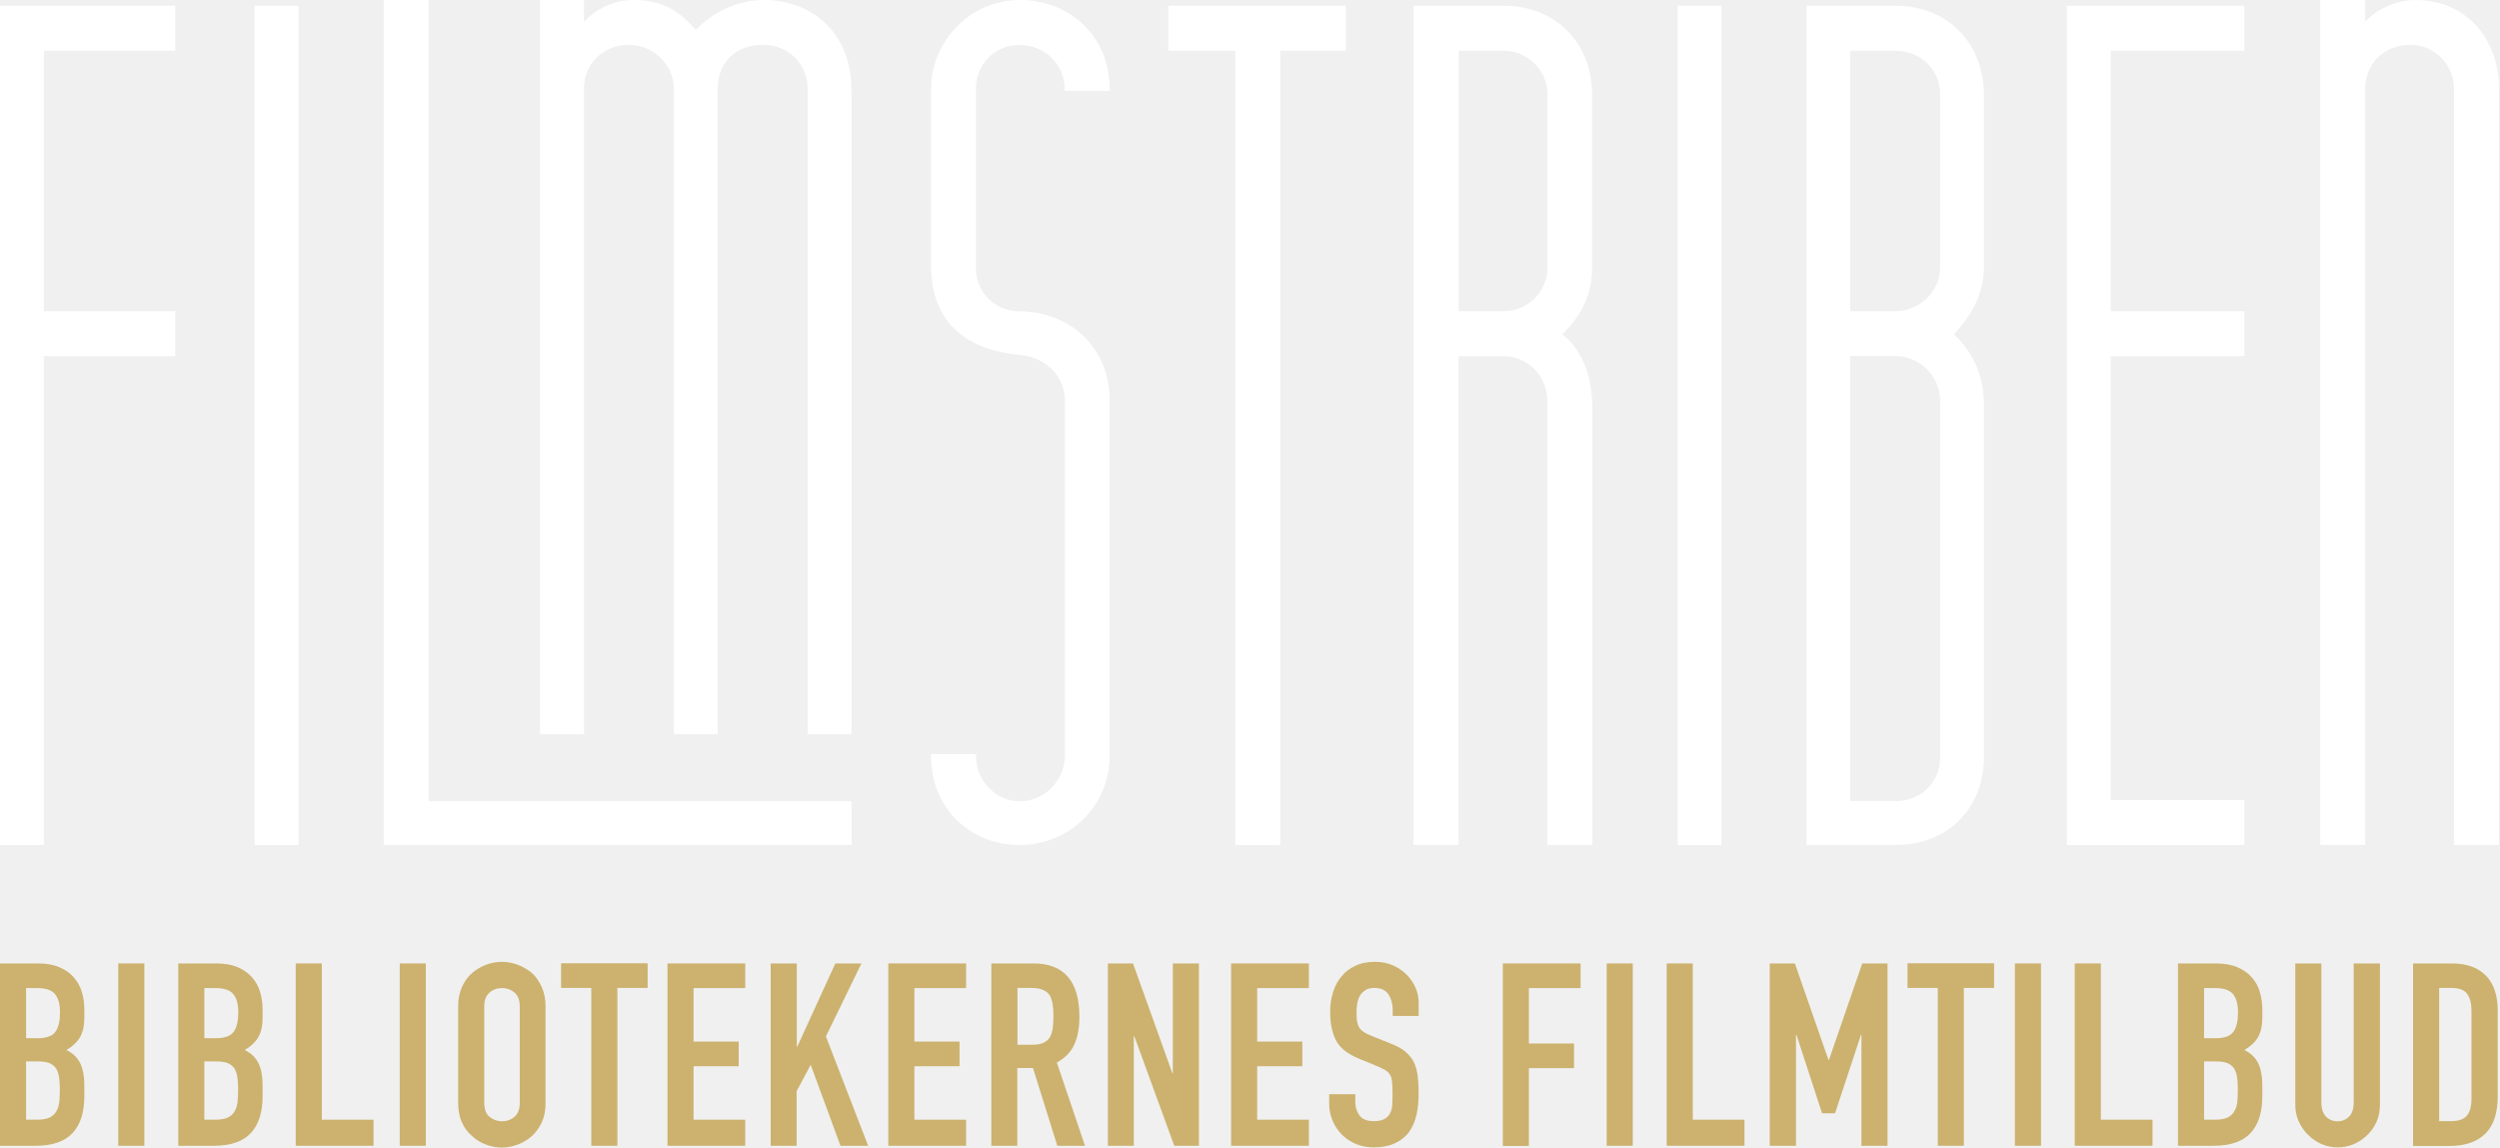
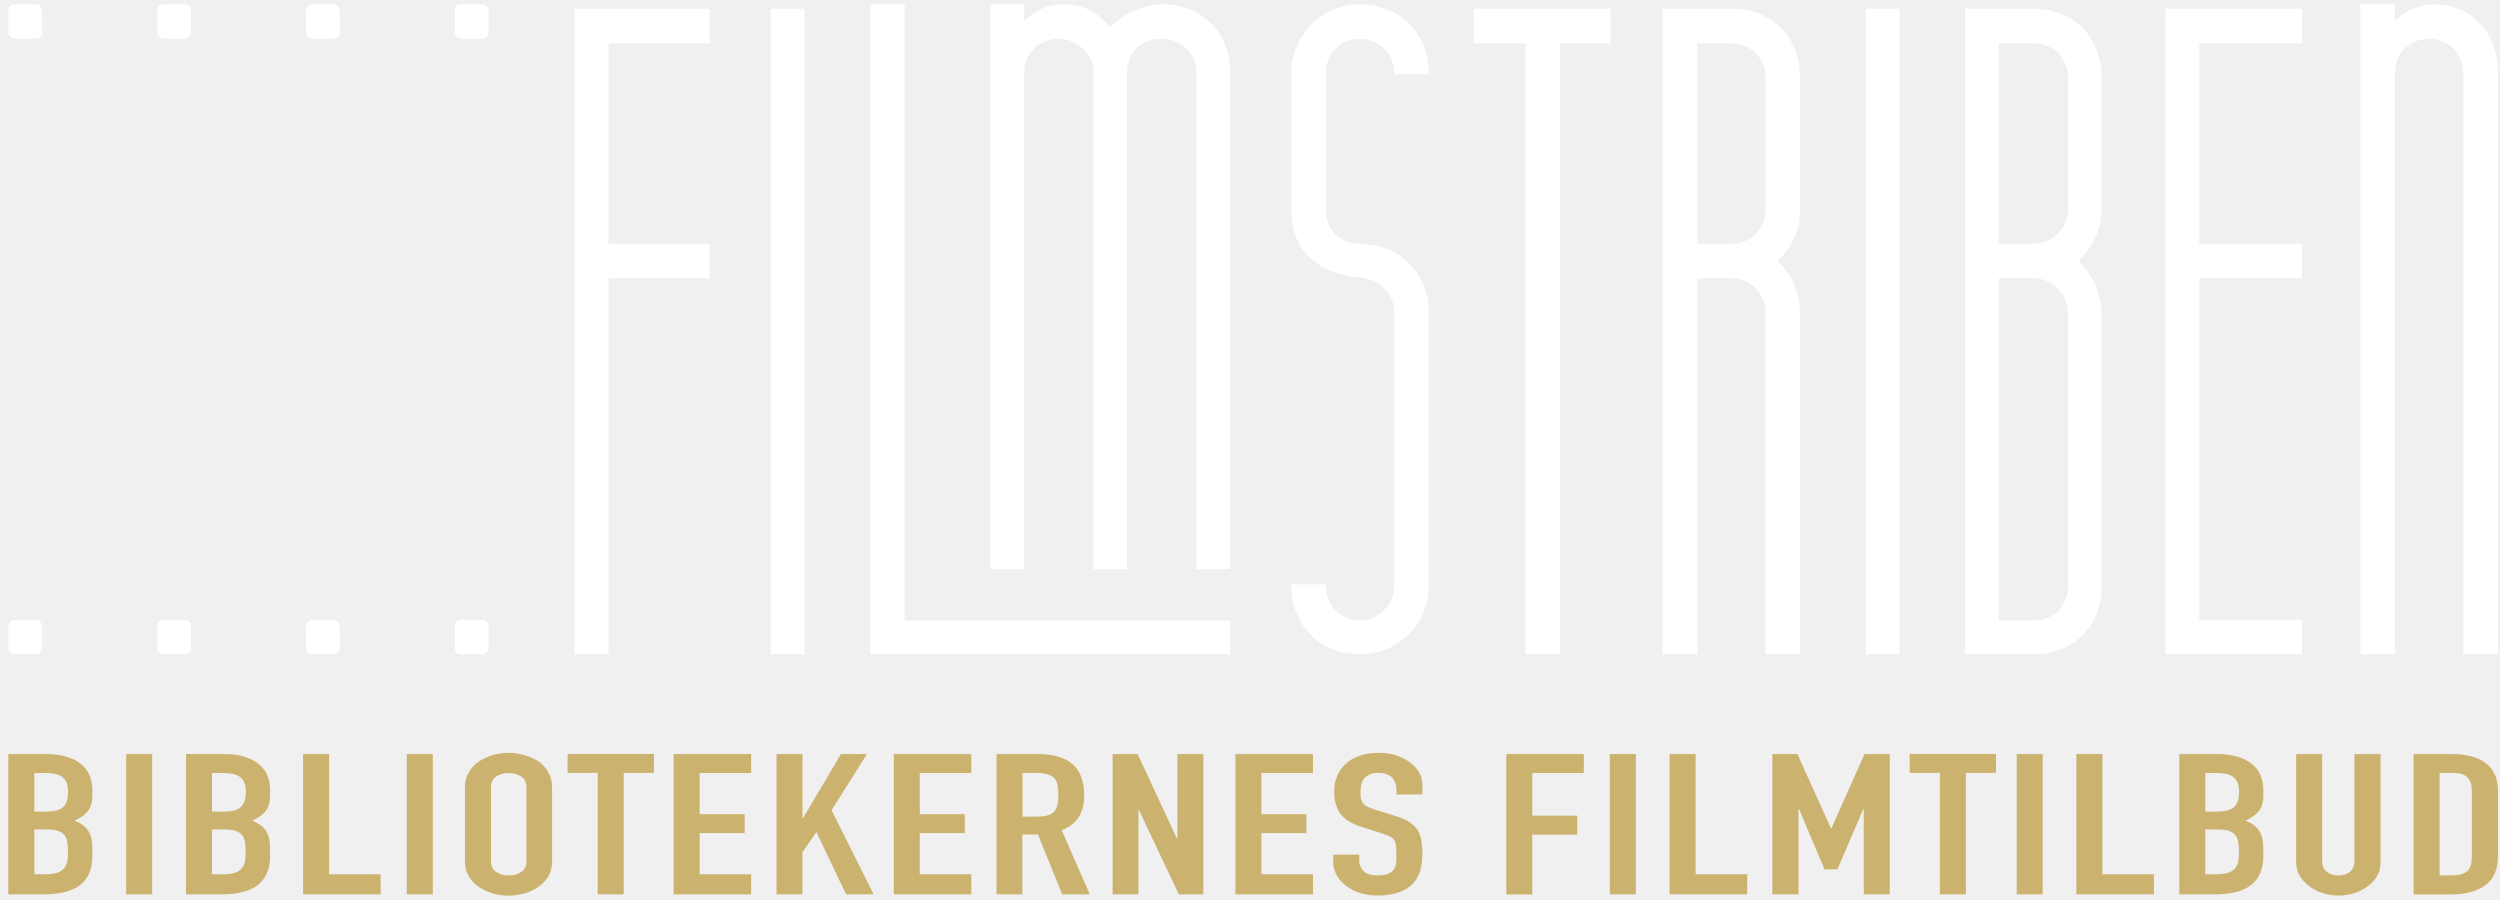
- <svg xmlns="http://www.w3.org/2000/svg" id="Layer_1" viewBox="0 0 156.16 71.67">
+ <svg xmlns="http://www.w3.org/2000/svg" width="203" height="73" viewBox="0 0 203 73" fill="none">
+   <g clip-path="url(#clip0_2105_20145)">
+     <path d="M3.415 2.64C3.415 2.916 3.191 3.14 2.915 3.14H1.175C0.899 3.14 0.675 2.916 0.675 2.64V0.85C0.675 0.574 0.899 0.35 1.175 0.35H2.915C3.191 0.35 3.415 0.574 3.415 0.85V2.64Z" fill="white" />
+     <path d="M15.502 2.64C15.502 2.916 15.278 3.14 15.002 3.14H13.262C12.986 3.14 12.762 2.916 12.762 2.64V0.85C12.762 0.574 12.986 0.35 13.262 0.35H15.002C15.278 0.35 15.502 0.574 15.502 0.85V2.64Z" fill="white" />
+     <path d="M27.589 2.64C27.589 2.916 27.365 3.14 27.089 3.14H25.349C25.073 3.14 24.849 2.916 24.849 2.64V0.85C24.849 0.574 25.073 0.35 25.349 0.35H27.089C27.365 0.35 27.589 0.574 27.589 0.85V2.64Z" fill="white" />
+     <path d="M39.675 2.64C39.675 2.916 39.451 3.14 39.175 3.14H37.435C37.159 3.14 36.935 2.916 36.935 2.64V0.85C36.935 0.574 37.159 0.35 37.435 0.35H39.175C39.451 0.35 39.675 0.574 39.675 0.85V2.64Z" fill="white" />
+     <path d="M3.415 52.63C3.415 52.907 3.191 53.13 2.915 53.13H1.175C0.899 53.13 0.675 52.907 0.675 52.63V50.84C0.675 50.564 0.899 50.34 1.175 50.34H2.915C3.191 50.34 3.415 50.564 3.415 50.84V52.63Z" fill="white" />
+     <path d="M15.502 52.63C15.502 52.907 15.278 53.13 15.002 53.13H13.262C12.986 53.13 12.762 52.907 12.762 52.63V50.84C12.762 50.564 12.986 50.34 13.262 50.34H15.002C15.278 50.34 15.502 50.564 15.502 50.84V52.63Z" fill="white" />
+     <path d="M27.589 52.63C27.589 52.907 27.365 53.13 27.089 53.13H25.349C25.073 53.13 24.849 52.907 24.849 52.63V50.84C24.849 50.564 25.073 50.34 25.349 50.34H27.089C27.365 50.34 27.589 50.564 27.589 50.84V52.63Z" fill="white" />
+     <path d="M39.675 52.63C39.675 52.907 39.451 53.13 39.175 53.13H37.435C37.159 53.13 36.935 52.907 36.935 52.63V50.84C36.935 50.564 37.159 50.34 37.435 50.34H39.175C39.451 50.34 39.675 50.564 39.675 50.84V52.63Z" fill="white" />
+     <path d="M57.625 19.79V22.6H49.415V53.13H46.675V0.71H57.625V3.52H49.415V19.79H57.625Z" fill="white" />
+     <path d="M65.325 53.13H62.585V0.71H65.325V53.13Z" fill="white" />
+     <path d="M99.885 50.39V53.13H70.655V0.35H73.465V50.39H99.895H99.885ZM99.885 5.89V46.21H97.145V5.89C97.145 4.38 95.995 3.15 94.335 3.15C92.675 3.15 91.525 4.23 91.525 5.89V46.21H88.785V5.89C88.785 4.38 87.485 3.15 85.975 3.15C84.465 3.15 83.165 4.23 83.165 5.89V46.21H80.425V0.35H83.165V1.72C83.955 0.86 85.105 0.35 86.265 0.35C88.205 0.35 89.215 1.14 90.155 2.22C91.165 1.14 92.745 0.35 94.405 0.35C97.505 0.35 99.875 2.51 99.875 5.89H99.885Z" fill="white" />
+     <path d="M113.205 6.04V5.9C113.205 4.39 111.985 3.16 110.395 3.16C108.805 3.16 107.655 4.38 107.655 5.9V17.06C107.655 18.57 108.805 19.8 110.395 19.8C113.495 19.8 116.015 22.03 116.015 25.34V47.59C116.015 50.69 113.495 53.13 110.395 53.13C107.295 53.13 104.855 50.83 104.855 47.59V47.45H107.665V47.59C107.665 49.1 108.885 50.4 110.405 50.4C111.925 50.4 113.215 49.1 113.215 47.59V25.34C113.215 23.83 111.995 22.68 110.475 22.53C107.165 22.24 104.855 20.59 104.855 16.91V5.89C104.855 2.94 107.305 0.35 110.395 0.35C113.485 0.35 116.015 2.58 116.015 5.89V6.03H113.205V6.04Z" fill="white" />
+     <path d="M130.776 3.52H126.676V53.13H123.866V3.52H119.686V0.71H130.776V3.52Z" fill="white" />
+     <path d="M146.175 25.41V53.13H143.365V25.41C143.365 23.83 142.145 22.6 140.625 22.6H137.815V53.13H135.005V0.71H140.625C143.935 0.71 146.165 3.09 146.165 6.25V17.05C146.165 18.63 145.585 20 144.295 21.23C145.515 22.17 146.095 23.75 146.165 25.41H146.175ZM140.635 19.79C142.145 19.79 143.375 18.57 143.375 17.05V6.26C143.375 4.75 142.155 3.52 140.635 3.52H137.825V19.79H140.635Z" fill="white" />
+     <path d="M154.245 53.13H151.505V0.71H154.245V53.13Z" fill="white" />
+     <path d="M159.565 0.71H165.105C168.485 0.71 170.645 3.16 170.645 6.25V17.05C170.645 18.49 170.065 19.86 168.775 21.23C169.925 22.31 170.575 23.68 170.645 25.41V47.66C170.645 50.76 168.485 53.13 165.105 53.13H159.565V0.71ZM165.105 19.79C166.615 19.79 167.915 18.57 167.915 17.05V6.26C167.915 4.75 166.765 3.52 165.105 3.52H162.295V19.79H165.105ZM165.105 50.39C166.765 50.39 167.915 49.17 167.915 47.65V25.4C167.915 23.82 166.615 22.59 165.105 22.59H162.295V50.38H165.105V50.39Z" fill="white" />
+     <path d="M186.925 19.79V22.6H178.575V50.32H186.925V53.13H175.835V0.71H186.925V3.52H178.575V19.79H186.925Z" fill="white" />
+     <path d="M202.835 5.89V53.13H200.025V5.89C200.025 4.38 198.805 3.15 197.285 3.15C195.625 3.15 194.475 4.37 194.475 5.89V53.13H191.665V0.35H194.475V1.72C195.125 0.93 196.495 0.35 197.575 0.35C200.885 0.35 202.835 2.87 202.835 5.89Z" fill="white" />
+     <path d="M0.675 72.621V61.23H3.758C4.431 61.23 5.014 61.31 5.494 61.471C5.973 61.63 6.361 61.84 6.659 62.111C6.957 62.38 7.177 62.681 7.307 63.031C7.436 63.38 7.501 63.74 7.501 64.111V64.531C7.501 64.841 7.475 65.1 7.41 65.311C7.346 65.52 7.255 65.71 7.126 65.871C6.892 66.171 6.53 66.421 6.051 66.641C6.543 66.82 6.918 67.091 7.151 67.441C7.385 67.79 7.501 68.27 7.501 68.88V69.52C7.501 70.52 7.19 71.29 6.556 71.82C5.921 72.35 4.924 72.621 3.538 72.621H0.675ZM2.787 62.761V65.9H3.745C4.444 65.9 4.924 65.76 5.17 65.49C5.416 65.221 5.532 64.82 5.532 64.3C5.532 63.781 5.403 63.401 5.131 63.151C4.859 62.891 4.38 62.77 3.667 62.77H2.799L2.787 62.761ZM2.787 67.341V70.99H3.693C4.121 70.99 4.457 70.941 4.703 70.85C4.95 70.751 5.131 70.621 5.247 70.451C5.377 70.281 5.442 70.081 5.481 69.841C5.507 69.611 5.519 69.35 5.519 69.07C5.519 68.79 5.494 68.531 5.455 68.32C5.416 68.111 5.325 67.93 5.209 67.781C5.066 67.63 4.885 67.52 4.652 67.451C4.419 67.38 4.108 67.35 3.719 67.35H2.787V67.341Z" fill="#CCB26F" />
+     <path d="M10.247 72.621V61.23H12.358V72.621H10.247Z" fill="#CCB26F" />
+     <path d="M15.104 72.621V61.23H18.187C18.86 61.23 19.443 61.31 19.922 61.471C20.402 61.63 20.79 61.84 21.088 62.111C21.386 62.38 21.606 62.681 21.736 63.031C21.865 63.38 21.93 63.74 21.93 64.111V64.531C21.93 64.841 21.904 65.1 21.84 65.311C21.775 65.52 21.684 65.71 21.555 65.871C21.321 66.171 20.959 66.421 20.48 66.641C20.972 66.82 21.347 67.091 21.58 67.441C21.814 67.79 21.93 68.27 21.93 68.88V69.52C21.93 70.52 21.619 71.29 20.985 71.82C20.35 72.35 19.353 72.621 17.967 72.621H15.091H15.104ZM17.215 62.761V65.9H18.174C18.873 65.9 19.353 65.76 19.599 65.49C19.845 65.221 19.961 64.82 19.961 64.3C19.961 63.781 19.832 63.401 19.56 63.151C19.288 62.891 18.809 62.77 18.096 62.77H17.228L17.215 62.761ZM17.215 67.341V70.99H18.122C18.55 70.99 18.886 70.941 19.132 70.85C19.378 70.751 19.56 70.621 19.676 70.451C19.806 70.281 19.871 70.081 19.91 69.841C19.936 69.611 19.948 69.35 19.948 69.07C19.948 68.79 19.922 68.531 19.884 68.32C19.845 68.111 19.754 67.93 19.638 67.781C19.495 67.63 19.314 67.52 19.081 67.451C18.848 67.38 18.537 67.35 18.148 67.35H17.215V67.341Z" fill="#CCB26F" />
+     <path d="M24.611 72.621V61.23H26.723V70.99H30.906V72.621H24.611Z" fill="#CCB26F" />
+     <path d="M33.03 72.621V61.23H35.142V72.621H33.03Z" fill="#CCB26F" />
+     <path d="M37.758 63.92C37.758 63.46 37.861 63.06 38.069 62.7C38.276 62.35 38.548 62.05 38.898 61.82C39.234 61.6 39.61 61.43 40.025 61.31C40.452 61.19 40.866 61.13 41.294 61.13C41.721 61.13 42.149 61.19 42.563 61.31C42.991 61.43 43.366 61.6 43.716 61.82C44.053 62.05 44.312 62.35 44.519 62.7C44.726 63.05 44.83 63.46 44.83 63.92V69.94C44.83 70.42 44.726 70.83 44.519 71.17C44.312 71.51 44.04 71.79 43.716 72.02C43.366 72.25 42.991 72.43 42.563 72.55C42.136 72.67 41.721 72.73 41.294 72.73C40.866 72.73 40.439 72.67 40.025 72.55C39.61 72.43 39.221 72.26 38.898 72.02C38.548 71.8 38.276 71.51 38.069 71.17C37.861 70.83 37.758 70.42 37.758 69.94V63.92ZM39.869 69.94C39.869 70.33 40.011 70.63 40.297 70.81C40.581 70.99 40.918 71.09 41.307 71.09C41.695 71.09 42.032 71 42.317 70.81C42.602 70.62 42.745 70.33 42.745 69.94V63.92C42.745 63.53 42.602 63.23 42.317 63.05C42.032 62.86 41.695 62.77 41.307 62.77C40.918 62.77 40.581 62.86 40.297 63.05C40.011 63.24 39.869 63.53 39.869 63.92V69.94Z" fill="#CCB26F" />
+     <path d="M48.534 72.62V62.76H46.086V61.22H53.094V62.76H50.646V72.62H48.534Z" fill="#CCB26F" />
+     <path d="M54.699 72.621V61.23H60.994V62.77H56.81V66.111H60.463V67.65H56.81V70.99H60.994V72.621H54.699Z" fill="#CCB26F" />
+     <path d="M63.053 72.621V61.23H65.165V66.43H65.204L68.286 61.23H70.397L67.522 65.79L70.941 72.621H68.701L66.292 67.561L65.152 69.21V72.621H63.041H63.053Z" fill="#CCB26F" />
+     <path d="M72.574 72.621V61.23H78.869V62.77H74.685V66.111H78.338V67.65H74.685V70.99H78.869V72.621H72.574Z" fill="#CCB26F" />
+     <path d="M80.915 72.621V61.23H84.308C86.795 61.23 88.039 62.34 88.039 64.57C88.039 65.24 87.909 65.811 87.637 66.281C87.365 66.751 86.899 67.13 86.212 67.421L88.492 72.621H86.251L84.282 67.76H83.013V72.621H80.902H80.915ZM83.026 62.761V66.311H84.231C84.606 66.311 84.904 66.27 85.124 66.191C85.344 66.111 85.513 66.001 85.642 65.85C85.759 65.701 85.824 65.52 85.876 65.3C85.914 65.081 85.94 64.831 85.94 64.54C85.94 64.251 85.914 64.001 85.876 63.781C85.837 63.56 85.746 63.37 85.629 63.211C85.37 62.91 84.865 62.761 84.14 62.761H83.039H83.026Z" fill="#CCB26F" />
+     <path d="M90.344 72.621V61.23H92.377L95.564 68.091H95.603V61.23H97.714V72.621H95.719L92.481 65.77H92.442V72.621H90.331H90.344Z" fill="#CCB26F" />
+     <path d="M100.317 72.621V61.23H106.612V62.77H102.429V66.111H106.081V67.65H102.429V70.99H106.612V72.621H100.317Z" fill="#CCB26F" />
+     <path d="M115.511 64.51H113.399V64.14C113.399 63.77 113.283 63.44 113.063 63.17C112.829 62.9 112.454 62.76 111.91 62.76C111.625 62.76 111.379 62.8 111.21 62.89C111.029 62.98 110.887 63.08 110.77 63.21C110.654 63.35 110.589 63.51 110.537 63.68C110.498 63.86 110.472 64.04 110.472 64.23C110.472 64.45 110.472 64.64 110.498 64.79C110.524 64.94 110.576 65.07 110.654 65.19C110.731 65.31 110.861 65.41 111.016 65.49C111.172 65.58 111.392 65.66 111.664 65.75L113.283 66.25C113.749 66.39 114.138 66.55 114.423 66.74C114.708 66.93 114.941 67.14 115.109 67.39C115.265 67.65 115.368 67.94 115.42 68.26C115.472 68.58 115.498 68.96 115.498 69.37C115.498 69.85 115.433 70.3 115.316 70.71C115.187 71.12 114.993 71.47 114.721 71.76C114.436 72.06 114.047 72.29 113.581 72.46C113.114 72.63 112.532 72.72 111.858 72.72C111.353 72.72 110.874 72.65 110.433 72.51C109.993 72.37 109.617 72.18 109.294 71.93C108.97 71.68 108.724 71.4 108.542 71.07C108.361 70.74 108.257 70.39 108.257 70.01V69.4H110.369V69.91C110.369 70.21 110.485 70.48 110.705 70.72C110.938 70.96 111.314 71.08 111.858 71.08C112.221 71.08 112.493 71.04 112.7 70.96C112.894 70.88 113.05 70.77 113.166 70.62C113.27 70.47 113.348 70.29 113.361 70.08C113.373 69.87 113.386 69.64 113.386 69.38C113.386 69.08 113.373 68.84 113.348 68.64C113.322 68.45 113.27 68.29 113.179 68.18C113.089 68.06 112.959 67.97 112.791 67.89C112.635 67.82 112.415 67.74 112.156 67.65L110.641 67.17C109.734 66.88 109.112 66.5 108.801 66.03C108.49 65.56 108.335 64.96 108.335 64.25C108.335 63.82 108.413 63.42 108.568 63.03C108.724 62.65 108.944 62.32 109.255 62.04C109.54 61.76 109.915 61.54 110.369 61.38C110.822 61.21 111.353 61.13 111.975 61.13C112.506 61.13 112.985 61.2 113.412 61.35C113.853 61.5 114.228 61.7 114.539 61.94C115.174 62.45 115.498 63.04 115.498 63.7V64.5L115.511 64.51Z" fill="#CCB26F" />
+     <path d="M122.311 72.621V61.23H128.605V62.77H124.422V66.231H128.074V67.77H124.422V72.63H122.311V72.621Z" fill="#CCB26F" />
+     <path d="M130.716 72.621V61.23H132.828V72.621H130.716Z" fill="#CCB26F" />
+     <path d="M135.574 72.621V61.23H137.685V70.99H141.869V72.621H135.574Z" fill="#CCB26F" />
+     <path d="M143.915 72.621V61.23H145.949L148.669 67.26H148.707L151.401 61.23H153.448V72.621H151.337V65.691H151.298L149.2 70.591H148.15L146.078 65.691H146.039V72.621H143.928H143.915Z" fill="#CCB26F" />
+     <path d="M157.515 72.62V62.76H155.067V61.22H162.074V62.76H159.626V72.62H157.515Z" fill="#CCB26F" />
+     <path d="M163.758 72.621V61.23H165.869V72.621H163.758Z" fill="#CCB26F" />
+     <path d="M168.602 72.621V61.23H170.713V70.99H174.897V72.621H168.602Z" fill="#CCB26F" />
+     <path d="M176.957 72.621V61.23H180.039C180.713 61.23 181.296 61.31 181.775 61.471C182.254 61.63 182.643 61.84 182.941 62.111C183.252 62.38 183.459 62.681 183.588 63.031C183.718 63.38 183.783 63.74 183.783 64.111V64.531C183.783 64.841 183.757 65.1 183.692 65.311C183.627 65.52 183.537 65.71 183.407 65.871C183.174 66.171 182.811 66.421 182.332 66.641C182.824 66.82 183.2 67.091 183.433 67.441C183.666 67.79 183.783 68.27 183.783 68.88V69.52C183.783 70.52 183.472 71.29 182.837 71.82C182.202 72.35 181.205 72.621 179.819 72.621H176.944H176.957ZM179.068 62.761V65.9H180.027C180.726 65.9 181.205 65.76 181.451 65.49C181.697 65.221 181.814 64.82 181.814 64.3C181.814 63.781 181.684 63.401 181.412 63.151C181.14 62.891 180.661 62.77 179.949 62.77H179.081L179.068 62.761ZM179.068 67.341V70.99H179.975C180.402 70.99 180.739 70.941 180.985 70.85C181.231 70.751 181.412 70.621 181.529 70.451C181.659 70.281 181.736 70.081 181.762 69.841C181.788 69.611 181.801 69.35 181.801 69.07C181.801 68.79 181.775 68.531 181.736 68.32C181.697 68.111 181.607 67.93 181.49 67.781C181.348 67.63 181.166 67.52 180.933 67.451C180.7 67.38 180.389 67.35 180.001 67.35H179.068V67.341Z" fill="#CCB26F" />
+     <path d="M193.302 61.23V70.061C193.302 70.43 193.211 70.781 193.043 71.091C192.875 71.4 192.628 71.68 192.305 71.93C191.981 72.18 191.618 72.371 191.204 72.51C190.789 72.65 190.349 72.721 189.883 72.721C189.416 72.721 188.976 72.65 188.561 72.51C188.16 72.371 187.797 72.18 187.473 71.93C187.15 71.68 186.904 71.4 186.722 71.091C186.541 70.781 186.45 70.43 186.45 70.061V61.23H188.561V69.9C188.561 70.311 188.691 70.6 188.937 70.8C189.183 70.99 189.494 71.091 189.87 71.091C190.245 71.091 190.556 70.99 190.802 70.8C191.048 70.611 191.178 70.311 191.178 69.9V61.23H193.289H193.302Z" fill="#CCB26F" />
+     <path d="M195.983 72.621V61.23H199.118C200.335 61.23 201.255 61.49 201.89 62.001C202.524 62.511 202.835 63.24 202.835 64.18V69.51C202.835 70.581 202.498 71.361 201.825 71.871C201.151 72.38 200.193 72.63 198.937 72.63H195.996L195.983 72.621ZM198.095 62.761V71.081H199.066C199.662 71.081 200.076 70.971 200.335 70.74C200.594 70.51 200.711 70.15 200.711 69.66V64.171C200.711 63.721 200.594 63.38 200.361 63.13C200.128 62.88 199.701 62.761 199.079 62.761H198.108H198.095Z" fill="#CCB26F" />
+   </g>
  <defs>
-     <style>.cls-1{fill:#fff;}.cls-2{fill:#ccb26e;}</style>
+     <clipPath id="clip0_2105_20145">
+       <rect width="202.16" height="72.38" fill="white" transform="translate(0.675293 0.350098)" />
+     </clipPath>
  </defs>
-   <path class="cls-1" d="m10.95,19.44v2.81H2.74v30.53H0V.36h10.95v2.81H2.74v16.27h8.21Z" />
-   <path class="cls-1" d="m18.65,52.78h-2.74V.36h2.74v52.42Z" />
-   <path class="cls-1" d="m53.21,50.04v2.74h-29.23V0h2.81v50.04h26.43Zm0-44.5v40.32h-2.74V5.54c0-1.51-1.15-2.74-2.81-2.74s-2.81,1.08-2.81,2.74v40.32h-2.74V5.54c0-1.51-1.3-2.74-2.81-2.74s-2.81,1.08-2.81,2.74v40.32h-2.74V0h2.74v1.37c.79-.86,1.94-1.37,3.1-1.37,1.94,0,2.95.79,3.89,1.87,1.01-1.08,2.59-1.87,4.25-1.87,3.1,0,5.47,2.16,5.47,5.54Z" />
-   <path class="cls-1" d="m66.53,5.69v-.14c0-1.51-1.22-2.74-2.81-2.74s-2.74,1.22-2.74,2.74v11.16c0,1.51,1.15,2.74,2.74,2.74,3.1,0,5.62,2.23,5.62,5.54v22.25c0,3.1-2.52,5.54-5.62,5.54s-5.54-2.3-5.54-5.54v-.14h2.81v.14c0,1.51,1.22,2.81,2.74,2.81s2.81-1.3,2.81-2.81v-22.25c0-1.51-1.22-2.66-2.74-2.81-3.31-.29-5.62-1.94-5.62-5.62V5.54c0-2.95,2.45-5.54,5.54-5.54s5.62,2.23,5.62,5.54v.14h-2.81Z" />
-   <path class="cls-1" d="m84.1,3.17h-4.1v49.61h-2.81V3.17h-4.18V.36h11.09v2.81Z" />
-   <path class="cls-1" d="m99.5,25.06v27.72h-2.81v-27.72c0-1.58-1.22-2.81-2.74-2.81h-2.81v30.53h-2.81V.36h5.62c3.31,0,5.54,2.38,5.54,5.54v10.8c0,1.58-.58,2.95-1.87,4.18,1.22.94,1.8,2.52,1.87,4.18Zm-5.54-5.62c1.51,0,2.74-1.22,2.74-2.74V5.91c0-1.51-1.22-2.74-2.74-2.74h-2.81v16.27h2.81Z" />
-   <path class="cls-1" d="m107.57,52.78h-2.74V.36h2.74v52.42Z" />
-   <path class="cls-1" d="m112.89.36h5.54c3.38,0,5.54,2.45,5.54,5.54v10.8c0,1.44-.58,2.81-1.87,4.18,1.15,1.08,1.8,2.45,1.87,4.18v22.25c0,3.1-2.16,5.47-5.54,5.47h-5.54V.36Zm5.54,19.08c1.51,0,2.81-1.22,2.81-2.74V5.91c0-1.51-1.15-2.74-2.81-2.74h-2.81v16.27h2.81Zm0,30.6c1.66,0,2.81-1.22,2.81-2.74v-22.25c0-1.58-1.3-2.81-2.81-2.81h-2.81v27.79h2.81Z" />
-   <path class="cls-1" d="m140.25,19.44v2.81h-8.35v27.72h8.35v2.81h-11.09V.36h11.09v2.81h-8.35v16.27h8.35Z" />
-   <path class="cls-1" d="m156.16,5.54v47.24h-2.81V5.54c0-1.51-1.22-2.74-2.74-2.74-1.66,0-2.81,1.22-2.81,2.74v47.24h-2.81V0h2.81v1.37c.65-.79,2.02-1.37,3.1-1.37,3.31,0,5.26,2.52,5.26,5.54Z" />
-   <path class="cls-2" d="m0,71.57v-11.39h2.38c.52,0,.97.08,1.34.24.37.16.67.37.9.64.23.27.4.57.5.92.1.35.15.71.15,1.08v.42c0,.31-.02.57-.07.78s-.12.4-.22.56c-.18.3-.46.55-.83.77.38.18.67.45.85.8s.27.83.27,1.44v.64c0,1-.24,1.77-.73,2.3s-1.26.8-2.33.8H0Zm1.63-9.86v3.14h.74c.54,0,.91-.14,1.1-.41s.28-.67.28-1.19-.1-.9-.31-1.15c-.21-.26-.58-.38-1.13-.38h-.67Zm0,4.58v3.65h.7c.33,0,.59-.05.78-.14.19-.1.33-.23.42-.4.1-.17.15-.37.18-.61.02-.23.03-.49.03-.77s-.02-.54-.05-.75c-.03-.21-.1-.39-.19-.54-.11-.15-.25-.26-.43-.33-.18-.07-.42-.1-.72-.1h-.72Z" />
-   <path class="cls-2" d="m7.39,71.57v-11.39h1.63v11.39h-1.63Z" />
-   <path class="cls-2" d="m11.14,71.57v-11.39h2.38c.52,0,.97.08,1.34.24.37.16.67.37.9.64.23.27.4.57.5.92.1.35.15.71.15,1.08v.42c0,.31-.02.57-.07.78s-.12.4-.22.56c-.18.3-.46.55-.83.77.38.18.67.45.85.8s.27.83.27,1.44v.64c0,1-.24,1.77-.73,2.3s-1.26.8-2.33.8h-2.22Zm1.63-9.86v3.14h.74c.54,0,.91-.14,1.1-.41s.28-.67.28-1.19-.1-.9-.31-1.15c-.21-.26-.58-.38-1.13-.38h-.67Zm0,4.58v3.65h.7c.33,0,.59-.05.78-.14.19-.1.33-.23.42-.4.1-.17.15-.37.18-.61.02-.23.03-.49.03-.77s-.02-.54-.05-.75c-.03-.21-.1-.39-.19-.54-.11-.15-.25-.26-.43-.33-.18-.07-.42-.1-.72-.1h-.72Z" />
-   <path class="cls-2" d="m18.48,71.57v-11.39h1.63v9.76h3.23v1.63h-4.86Z" />
-   <path class="cls-2" d="m24.98,71.57v-11.39h1.63v11.39h-1.63Z" />
-   <path class="cls-2" d="m28.63,62.87c0-.46.08-.86.24-1.22.16-.35.37-.65.64-.88.26-.22.55-.39.87-.51.33-.12.65-.18.98-.18s.66.06.98.18c.33.12.62.29.89.51.26.23.46.53.62.88.16.35.24.76.24,1.22v6.02c0,.48-.08.89-.24,1.23-.16.34-.37.62-.62.85-.27.23-.56.41-.89.53-.33.12-.65.18-.98.18s-.66-.06-.98-.18-.62-.29-.87-.53c-.27-.22-.48-.51-.64-.85-.16-.34-.24-.75-.24-1.23v-6.02Zm1.63,6.02c0,.39.11.69.33.87s.48.28.78.28.56-.09.78-.28c.22-.19.33-.48.33-.87v-6.02c0-.39-.11-.69-.33-.87-.22-.19-.48-.28-.78-.28s-.56.09-.78.28c-.22.19-.33.48-.33.87v6.02Z" />
-   <path class="cls-2" d="m36.95,71.57v-9.86h-1.89v-1.54h5.41v1.54h-1.89v9.86h-1.63Z" />
-   <path class="cls-2" d="m41.71,71.57v-11.39h4.86v1.54h-3.23v3.34h2.82v1.54h-2.82v3.34h3.23v1.63h-4.86Z" />
-   <path class="cls-2" d="m48.16,71.57v-11.39h1.63v5.2h.03l2.38-5.2h1.63l-2.22,4.56,2.64,6.83h-1.73l-1.86-5.06-.88,1.65v3.41h-1.63Z" />
-   <path class="cls-2" d="m55.51,71.57v-11.39h4.86v1.54h-3.23v3.34h2.82v1.54h-2.82v3.34h3.23v1.63h-4.86Z" />
-   <path class="cls-2" d="m61.95,71.57v-11.39h2.62c1.92,0,2.88,1.11,2.88,3.34,0,.67-.1,1.24-.31,1.71s-.57.85-1.1,1.14l1.76,5.2h-1.73l-1.52-4.86h-.98v4.86h-1.63Zm1.63-9.86v3.55h.93c.29,0,.52-.04.69-.12.17-.08.3-.19.4-.34.09-.15.14-.33.18-.55.03-.22.05-.47.05-.76s-.02-.54-.05-.76c-.03-.22-.1-.41-.19-.57-.2-.3-.59-.45-1.15-.45h-.85Z" />
-   <path class="cls-2" d="m69.23,71.57v-11.39h1.57l2.46,6.86h.03v-6.86h1.63v11.39h-1.54l-2.5-6.85h-.03v6.85h-1.63Z" />
-   <path class="cls-2" d="m76.93,71.57v-11.39h4.86v1.54h-3.23v3.34h2.82v1.54h-2.82v3.34h3.23v1.63h-4.86Z" />
-   <path class="cls-2" d="m88.66,63.46h-1.63v-.37c0-.37-.09-.7-.26-.97-.18-.27-.47-.41-.89-.41-.22,0-.41.04-.54.13-.14.09-.25.19-.34.32-.09.14-.14.3-.18.47-.03.18-.05.36-.05.55,0,.22,0,.41.02.56.02.15.06.28.12.4s.16.22.28.3c.12.09.29.17.5.26l1.25.5c.36.14.66.3.88.49.22.19.4.4.53.65.12.26.2.55.24.87s.06.7.06,1.11c0,.48-.05.93-.14,1.34-.1.41-.25.76-.46,1.05-.22.3-.52.53-.88.7-.36.17-.81.26-1.33.26-.39,0-.76-.07-1.1-.21-.34-.14-.63-.33-.88-.58-.25-.25-.44-.53-.58-.86-.14-.33-.22-.68-.22-1.06v-.61h1.63v.51c0,.3.09.57.26.81.18.24.47.36.89.36.28,0,.49-.04.65-.12.15-.08.27-.19.36-.34.08-.15.14-.33.15-.54s.02-.44.02-.7c0-.3-.01-.54-.03-.74-.02-.19-.06-.35-.13-.46-.07-.12-.17-.21-.3-.29-.12-.07-.29-.15-.49-.24l-1.17-.48c-.7-.29-1.18-.67-1.42-1.14-.24-.47-.36-1.07-.36-1.78,0-.43.06-.83.18-1.22.12-.38.29-.71.53-.99.22-.28.51-.5.86-.66.35-.17.76-.25,1.24-.25.41,0,.78.07,1.11.22.34.15.63.35.87.59.49.51.74,1.1.74,1.76v.8Z" />
-   <path class="cls-2" d="m93.91,71.57v-11.39h4.86v1.54h-3.23v3.46h2.82v1.54h-2.82v4.86h-1.63Z" />
-   <path class="cls-2" d="m100.4,71.57v-11.39h1.63v11.39h-1.63Z" />
-   <path class="cls-2" d="m104.15,71.57v-11.39h1.63v9.76h3.23v1.63h-4.86Z" />
-   <path class="cls-2" d="m110.59,71.57v-11.39h1.57l2.1,6.03h.03l2.08-6.03h1.58v11.39h-1.63v-6.93h-.03l-1.62,4.9h-.81l-1.6-4.9h-.03v6.93h-1.63Z" />
-   <path class="cls-2" d="m121.09,71.57v-9.86h-1.89v-1.54h5.41v1.54h-1.89v9.86h-1.63Z" />
-   <path class="cls-2" d="m125.91,71.57v-11.39h1.63v11.39h-1.63Z" />
-   <path class="cls-2" d="m129.65,71.57v-11.39h1.63v9.76h3.23v1.63h-4.86Z" />
-   <path class="cls-2" d="m136.1,71.57v-11.39h2.38c.52,0,.97.08,1.34.24.37.16.67.37.9.64.24.27.4.57.5.92.1.35.15.71.15,1.08v.42c0,.31-.02.57-.07.78-.05.21-.12.4-.22.56-.18.3-.46.55-.83.77.38.18.67.45.85.8.18.35.27.83.27,1.44v.64c0,1-.24,1.77-.73,2.3s-1.26.8-2.33.8h-2.22Zm1.63-9.86v3.14h.74c.54,0,.91-.14,1.1-.41.19-.27.28-.67.28-1.19s-.1-.9-.31-1.15c-.21-.26-.58-.38-1.13-.38h-.67Zm0,4.58v3.65h.7c.33,0,.59-.05.78-.14.19-.1.33-.23.42-.4.1-.17.16-.37.18-.61.02-.23.03-.49.03-.77s-.02-.54-.05-.75c-.03-.21-.1-.39-.19-.54-.11-.15-.25-.26-.43-.33s-.42-.1-.72-.1h-.72Z" />
-   <path class="cls-2" d="m148.72,60.18v8.83c0,.37-.07.72-.2,1.03-.13.31-.32.59-.57.84-.25.25-.53.44-.85.58-.32.14-.66.21-1.02.21s-.7-.07-1.02-.21c-.31-.14-.59-.33-.84-.58-.25-.25-.44-.53-.58-.84s-.21-.66-.21-1.03v-8.83h1.63v8.67c0,.41.1.7.29.9.19.19.43.29.72.29s.53-.1.72-.29c.19-.19.29-.49.29-.9v-8.67h1.63Z" />
-   <path class="cls-2" d="m150.79,71.57v-11.39h2.42c.94,0,1.65.26,2.14.77s.73,1.24.73,2.18v5.33c0,1.07-.26,1.85-.78,2.36-.52.51-1.26.76-2.23.76h-2.27Zm1.63-9.86v8.32h.75c.46,0,.78-.11.98-.34s.29-.59.29-1.08v-5.49c0-.45-.09-.79-.27-1.04-.18-.25-.51-.37-.99-.37h-.75Z" />
</svg>
